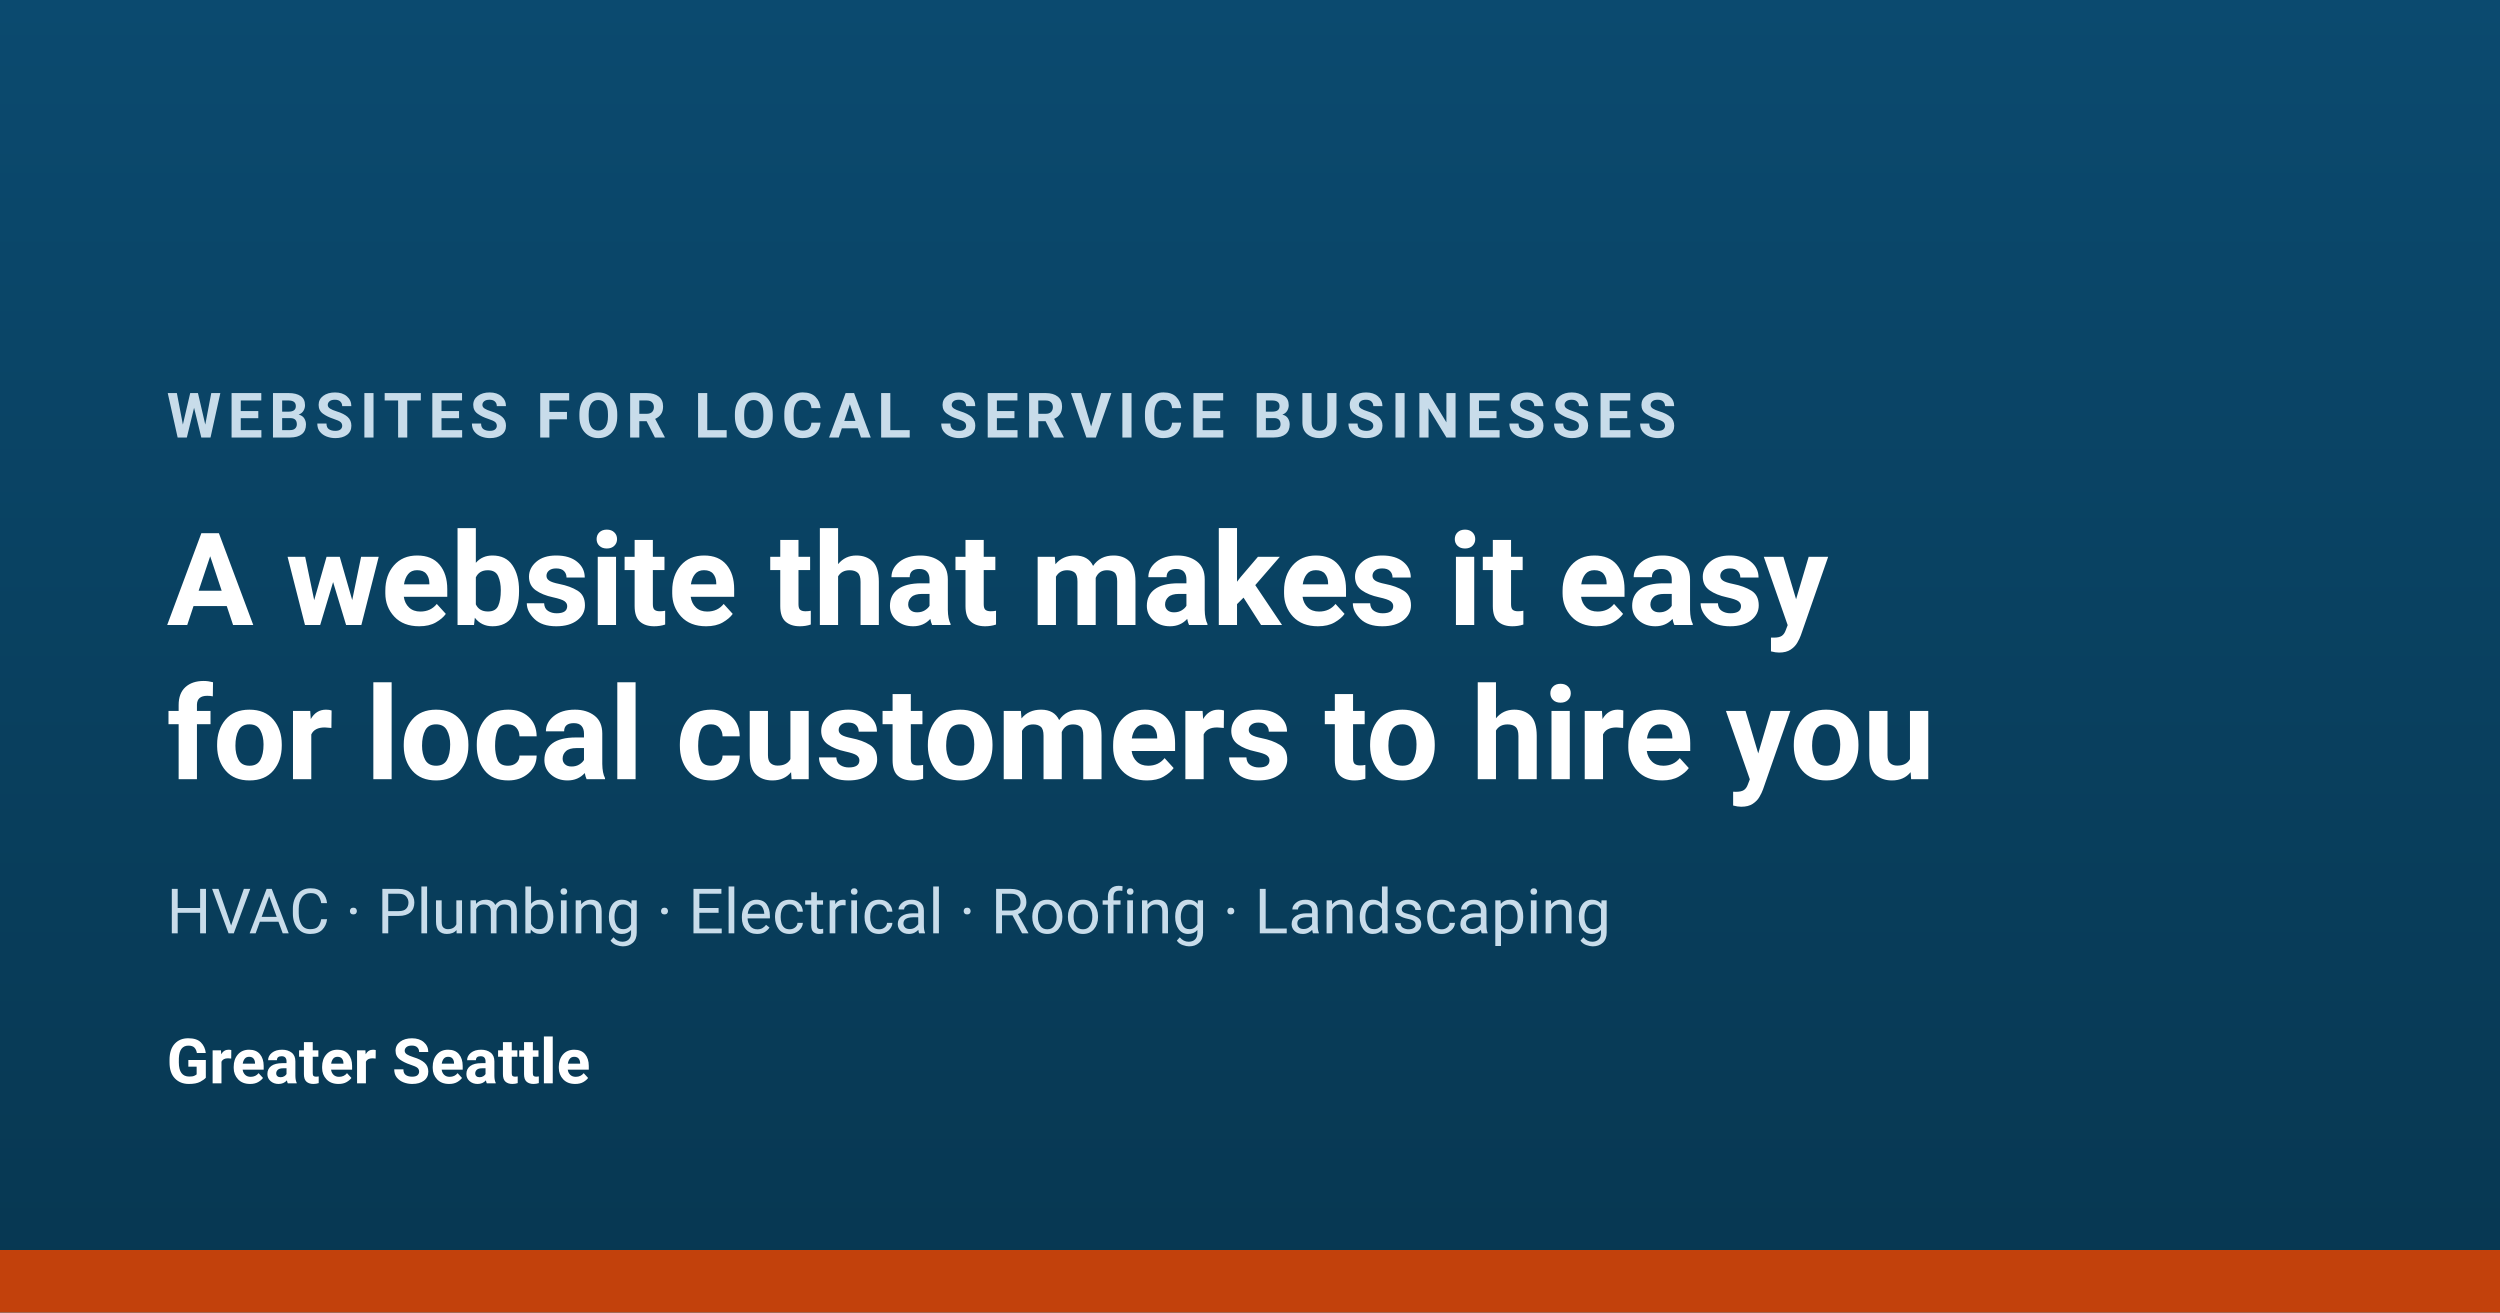
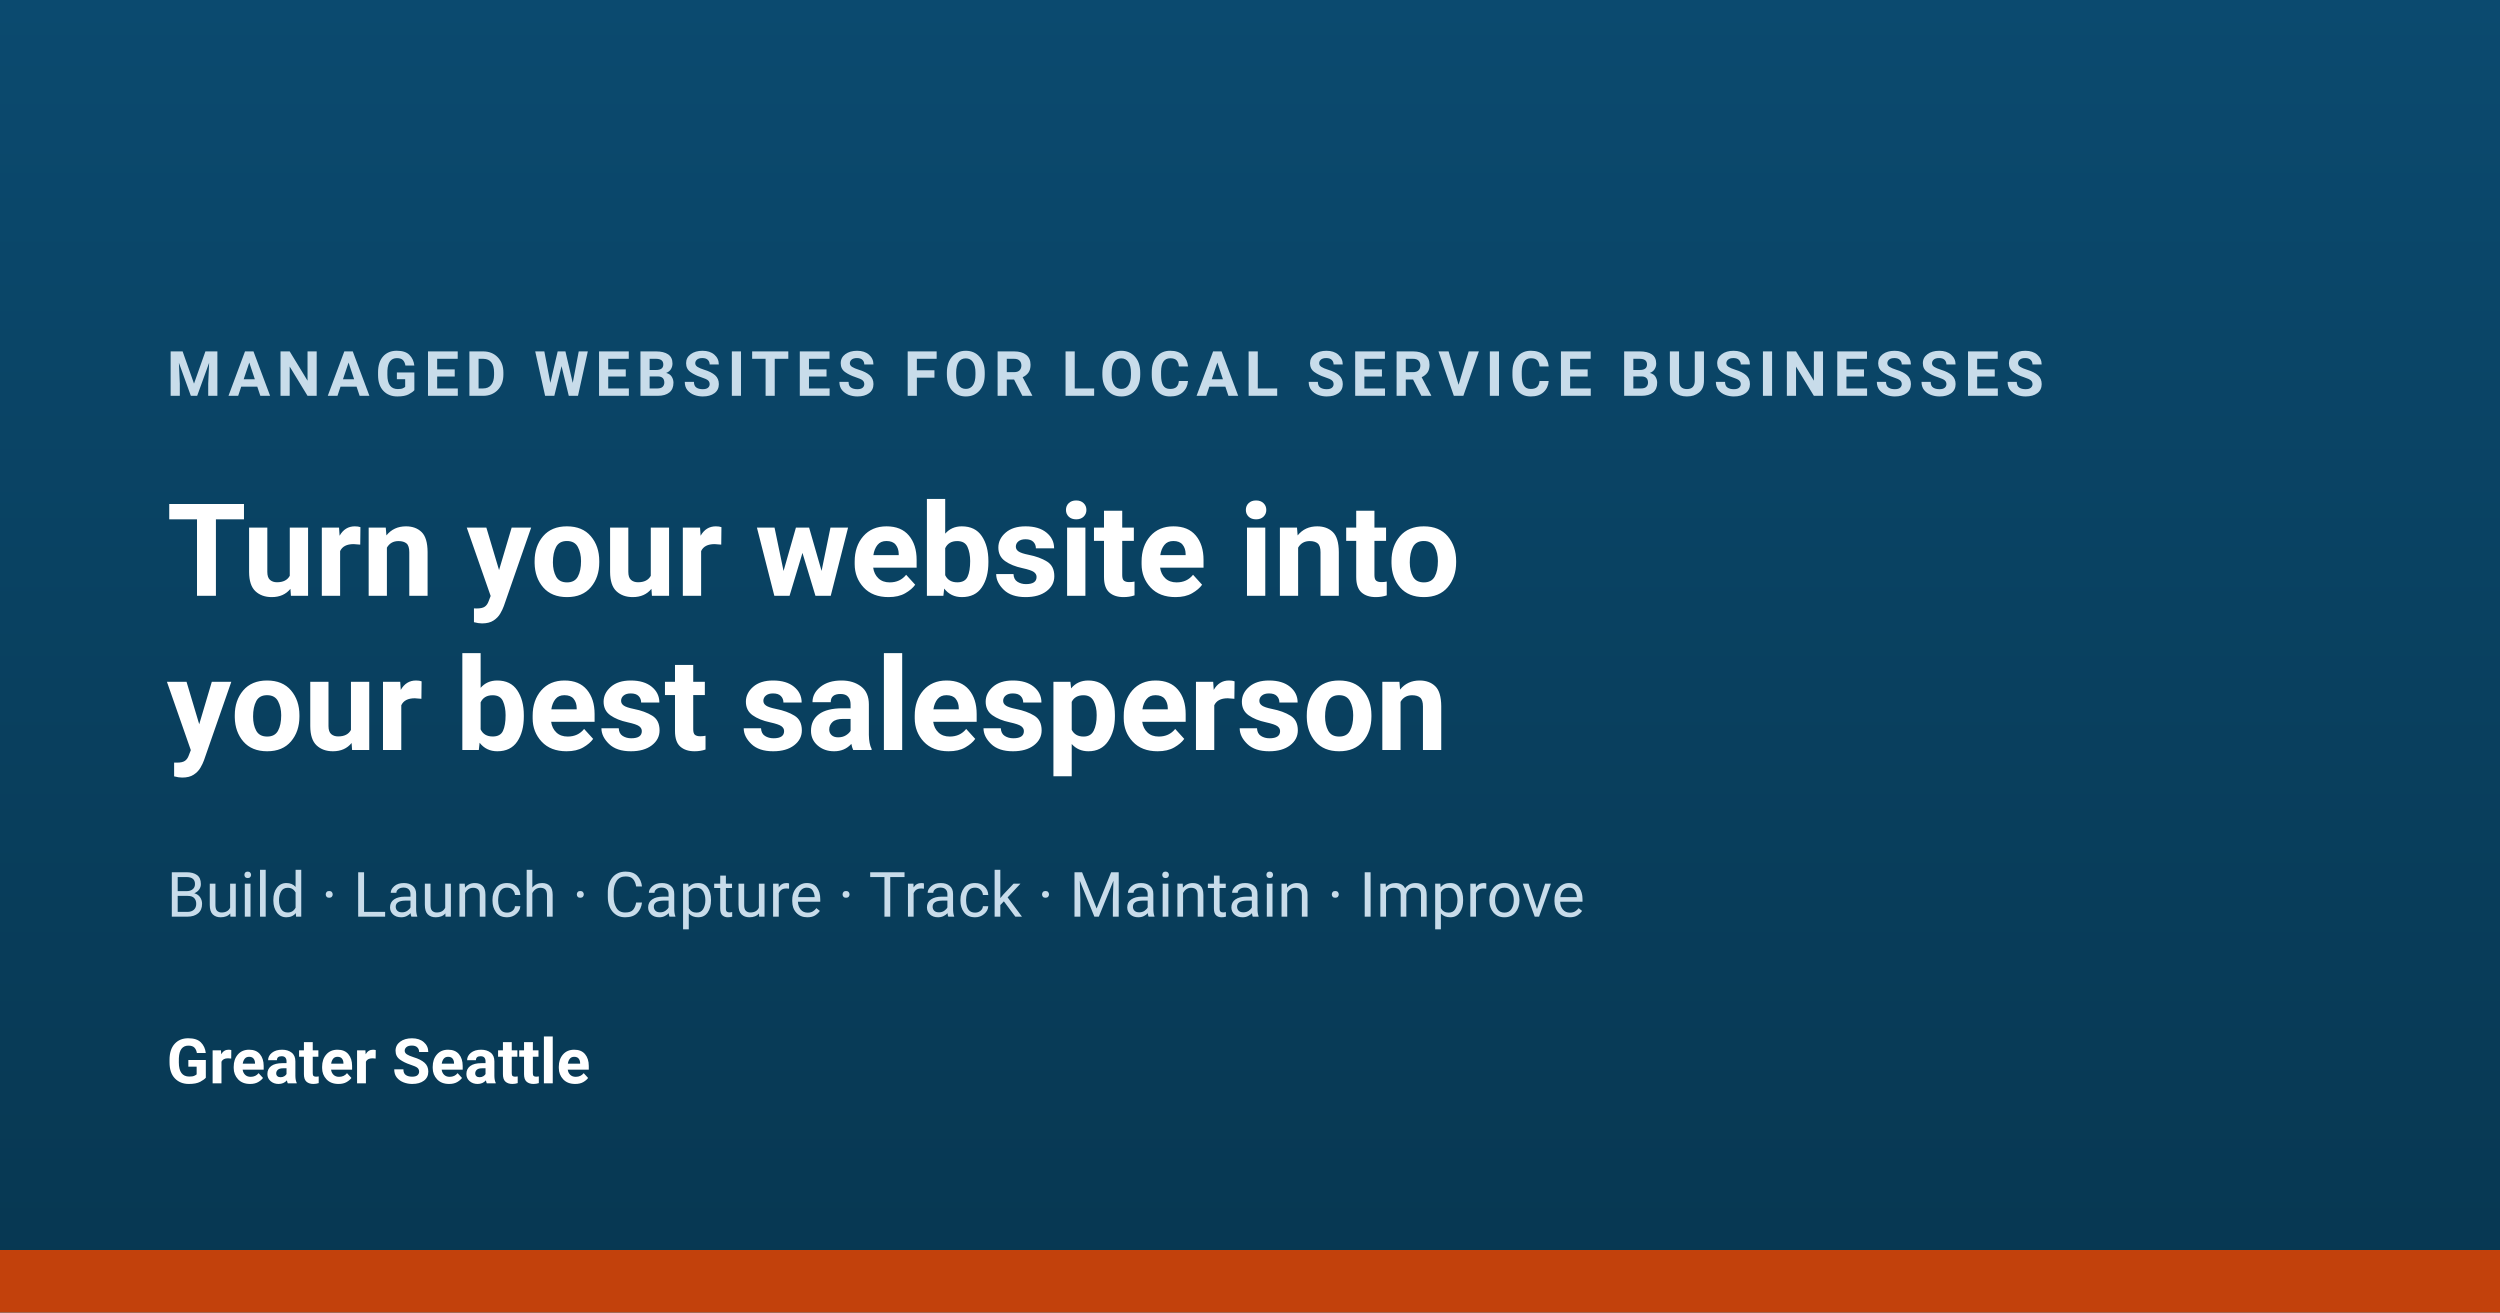
- <svg xmlns="http://www.w3.org/2000/svg" viewBox="0 0 1200 630" width="1200" height="630" role="img" aria-label="Websites for Greater Seattle service businesses">
+ <svg xmlns="http://www.w3.org/2000/svg" viewBox="0 0 1200 630" width="1200" height="630" role="img" aria-label="Managed websites for Greater Seattle service businesses">
  <defs>
    <linearGradient id="bg" x1="0" y1="0" x2="0" y2="1">
      <stop offset="0%" stop-color="#0b4a6f" />
      <stop offset="100%" stop-color="#073751" />
    </linearGradient>
  </defs>
  <rect width="1200" height="630" fill="url(#bg)" />
  <rect x="0" y="600" width="1200" height="30" fill="#c2410c" />
-   <text x="80" y="210" fill="#c8dcea" font-family="system-ui, -apple-system, 'Segoe UI', Roboto, sans-serif" font-size="30" font-weight="600" letter-spacing="3">
-     WEBSITES FOR LOCAL SERVICE BUSINESSES
+   <text x="80" y="190" fill="#c8dcea" font-family="system-ui, -apple-system, 'Segoe UI', Roboto, sans-serif" font-size="30" font-weight="600" letter-spacing="3">
+     MANAGED WEBSITES FOR LOCAL SERVICE BUSINESSES
  </text>
-   <text x="80" y="300" fill="#ffffff" font-family="system-ui, -apple-system, 'Segoe UI', Roboto, sans-serif" font-size="62" font-weight="700">
-     A website that makes it easy
+   <text x="80" y="286" fill="#ffffff" font-family="system-ui, -apple-system, 'Segoe UI', Roboto, sans-serif" font-size="62" font-weight="700">
+     Turn your website into
  </text>
-   <text x="80" y="374" fill="#ffffff" font-family="system-ui, -apple-system, 'Segoe UI', Roboto, sans-serif" font-size="62" font-weight="700">
-     for local customers to hire you
+   <text x="80" y="360" fill="#ffffff" font-family="system-ui, -apple-system, 'Segoe UI', Roboto, sans-serif" font-size="62" font-weight="700">
+     your best salesperson
  </text>
-   <text x="80" y="448" fill="#c8dcea" font-family="system-ui, -apple-system, 'Segoe UI', Roboto, sans-serif" font-size="30">
-     HVAC · Plumbing · Electrical · Roofing · Landscaping
+   <text x="80" y="440" fill="#c8dcea" font-family="system-ui, -apple-system, 'Segoe UI', Roboto, sans-serif" font-size="30">
+     Build · Launch · Capture · Track · Maintain · Improve
  </text>
  <text x="80" y="520" fill="#ffffff" font-family="system-ui, -apple-system, 'Segoe UI', Roboto, sans-serif" font-size="30" font-weight="600">
    Greater Seattle
  </text>
</svg>
